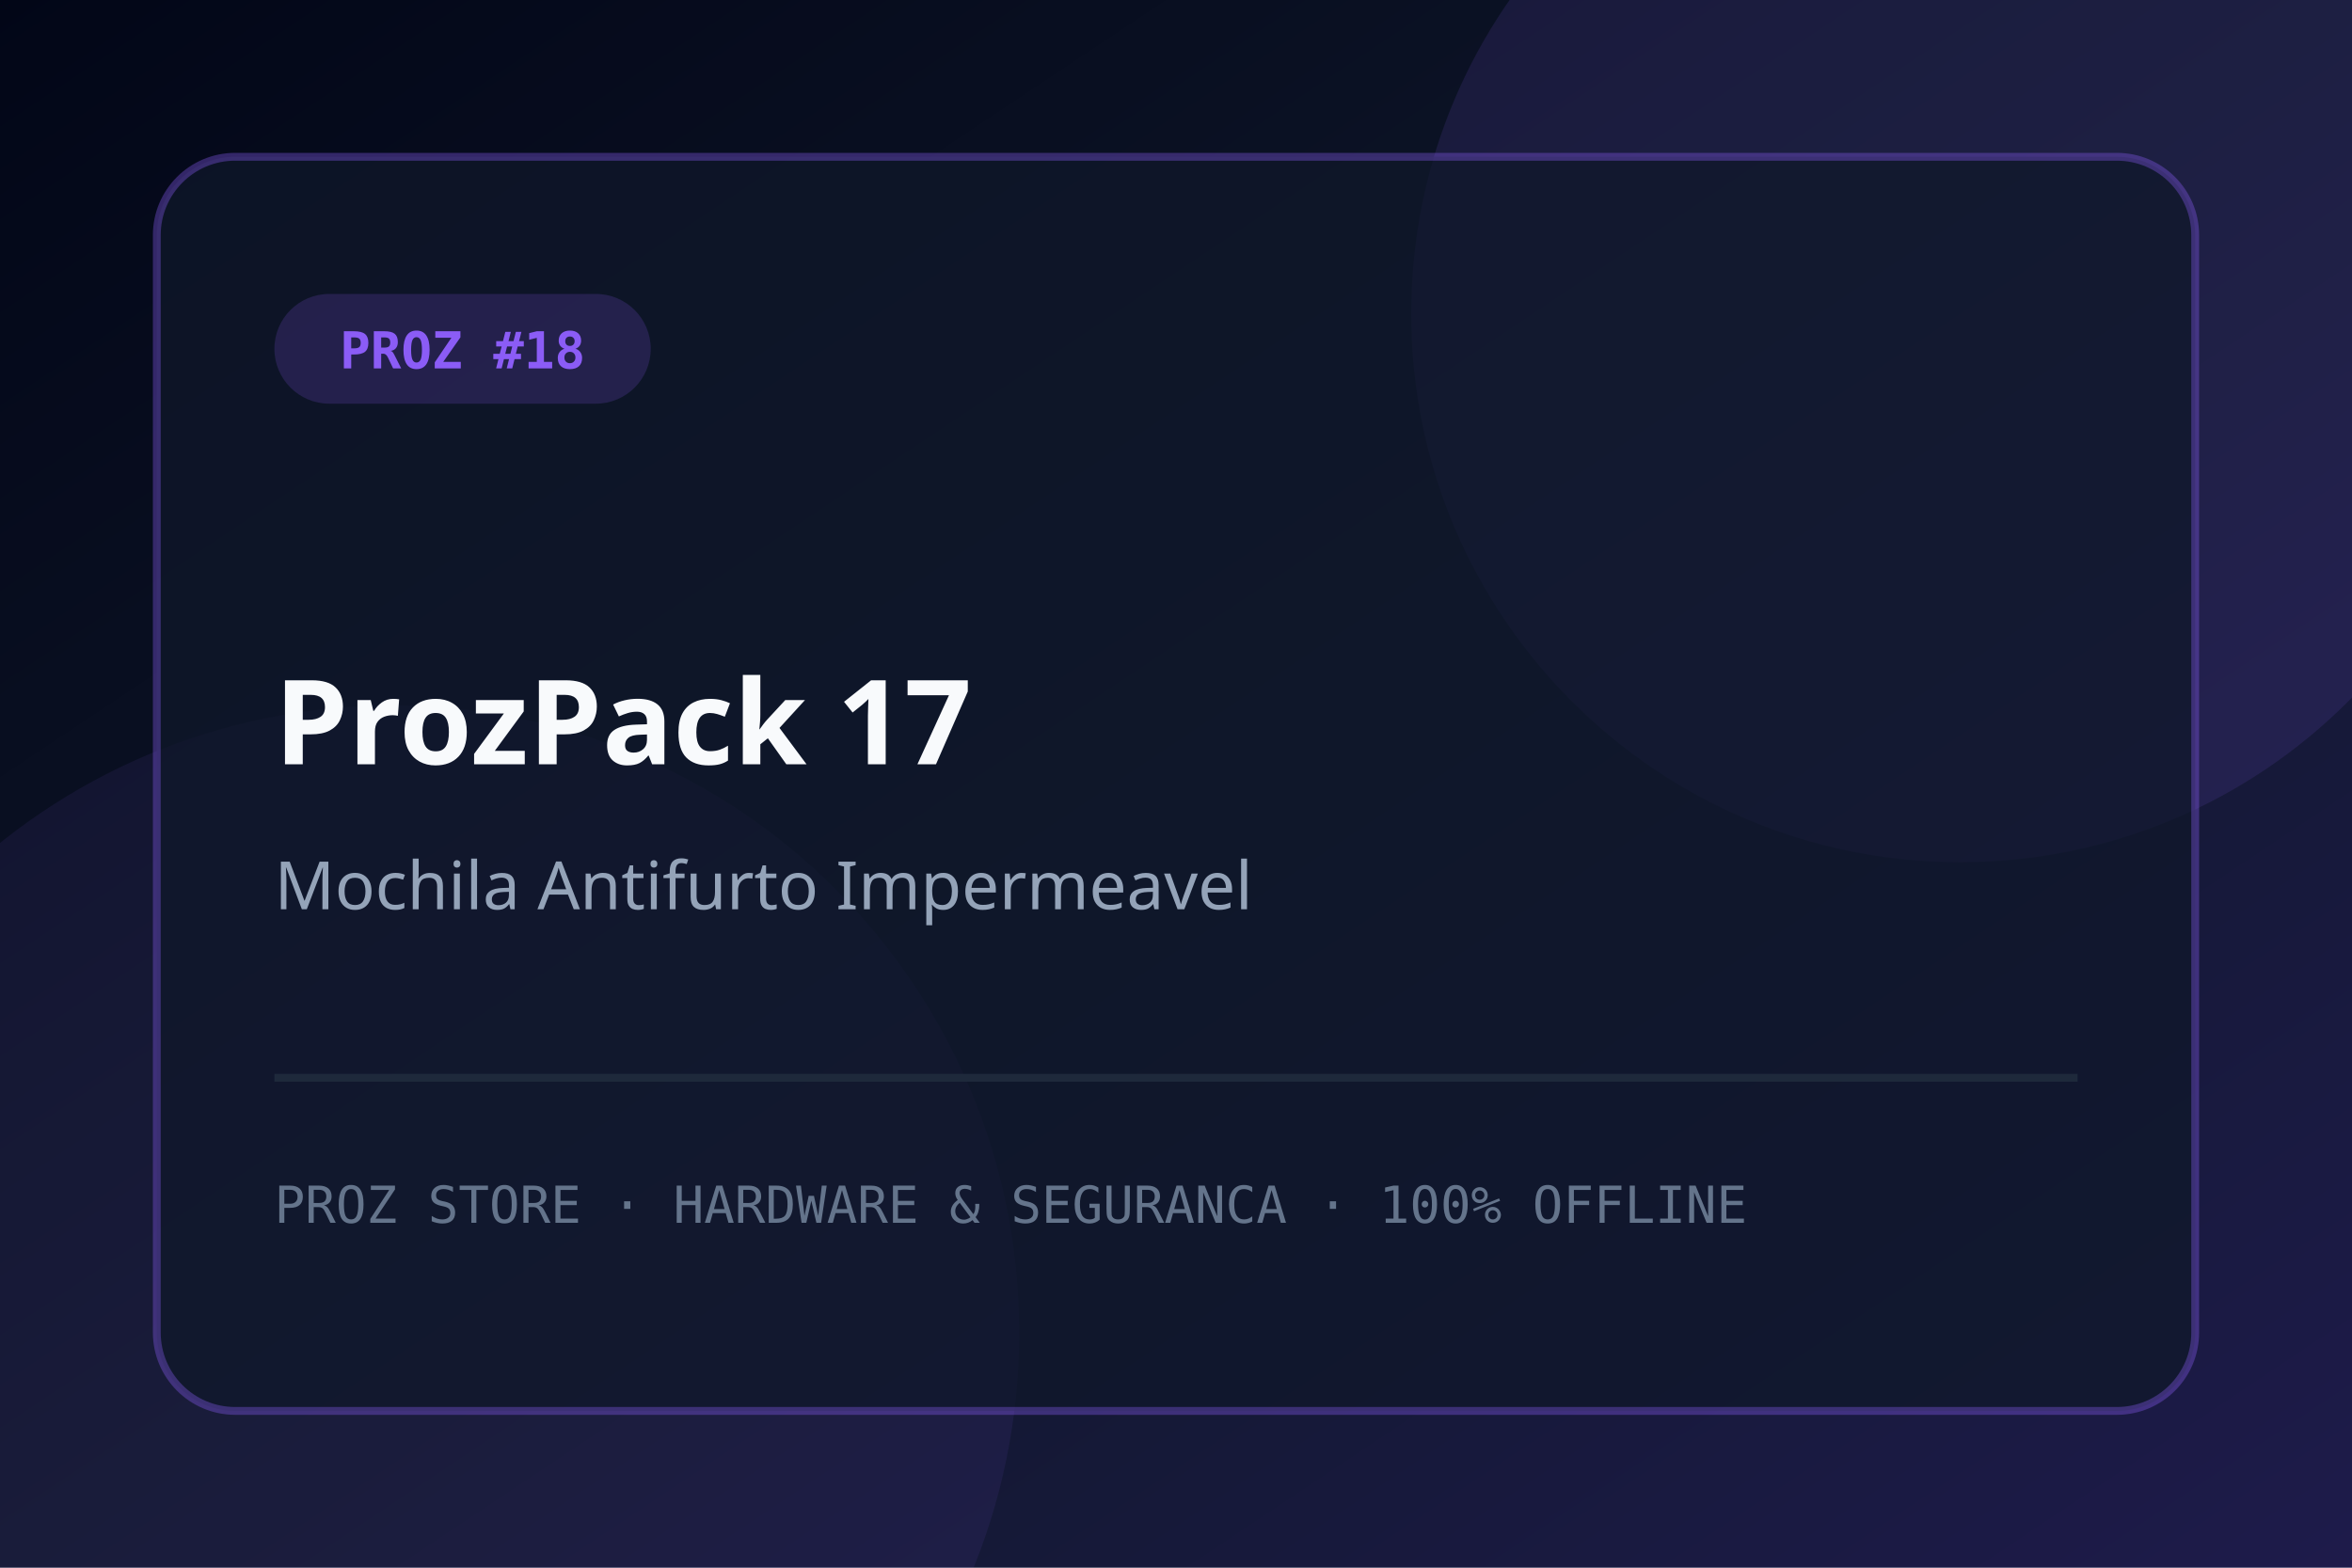
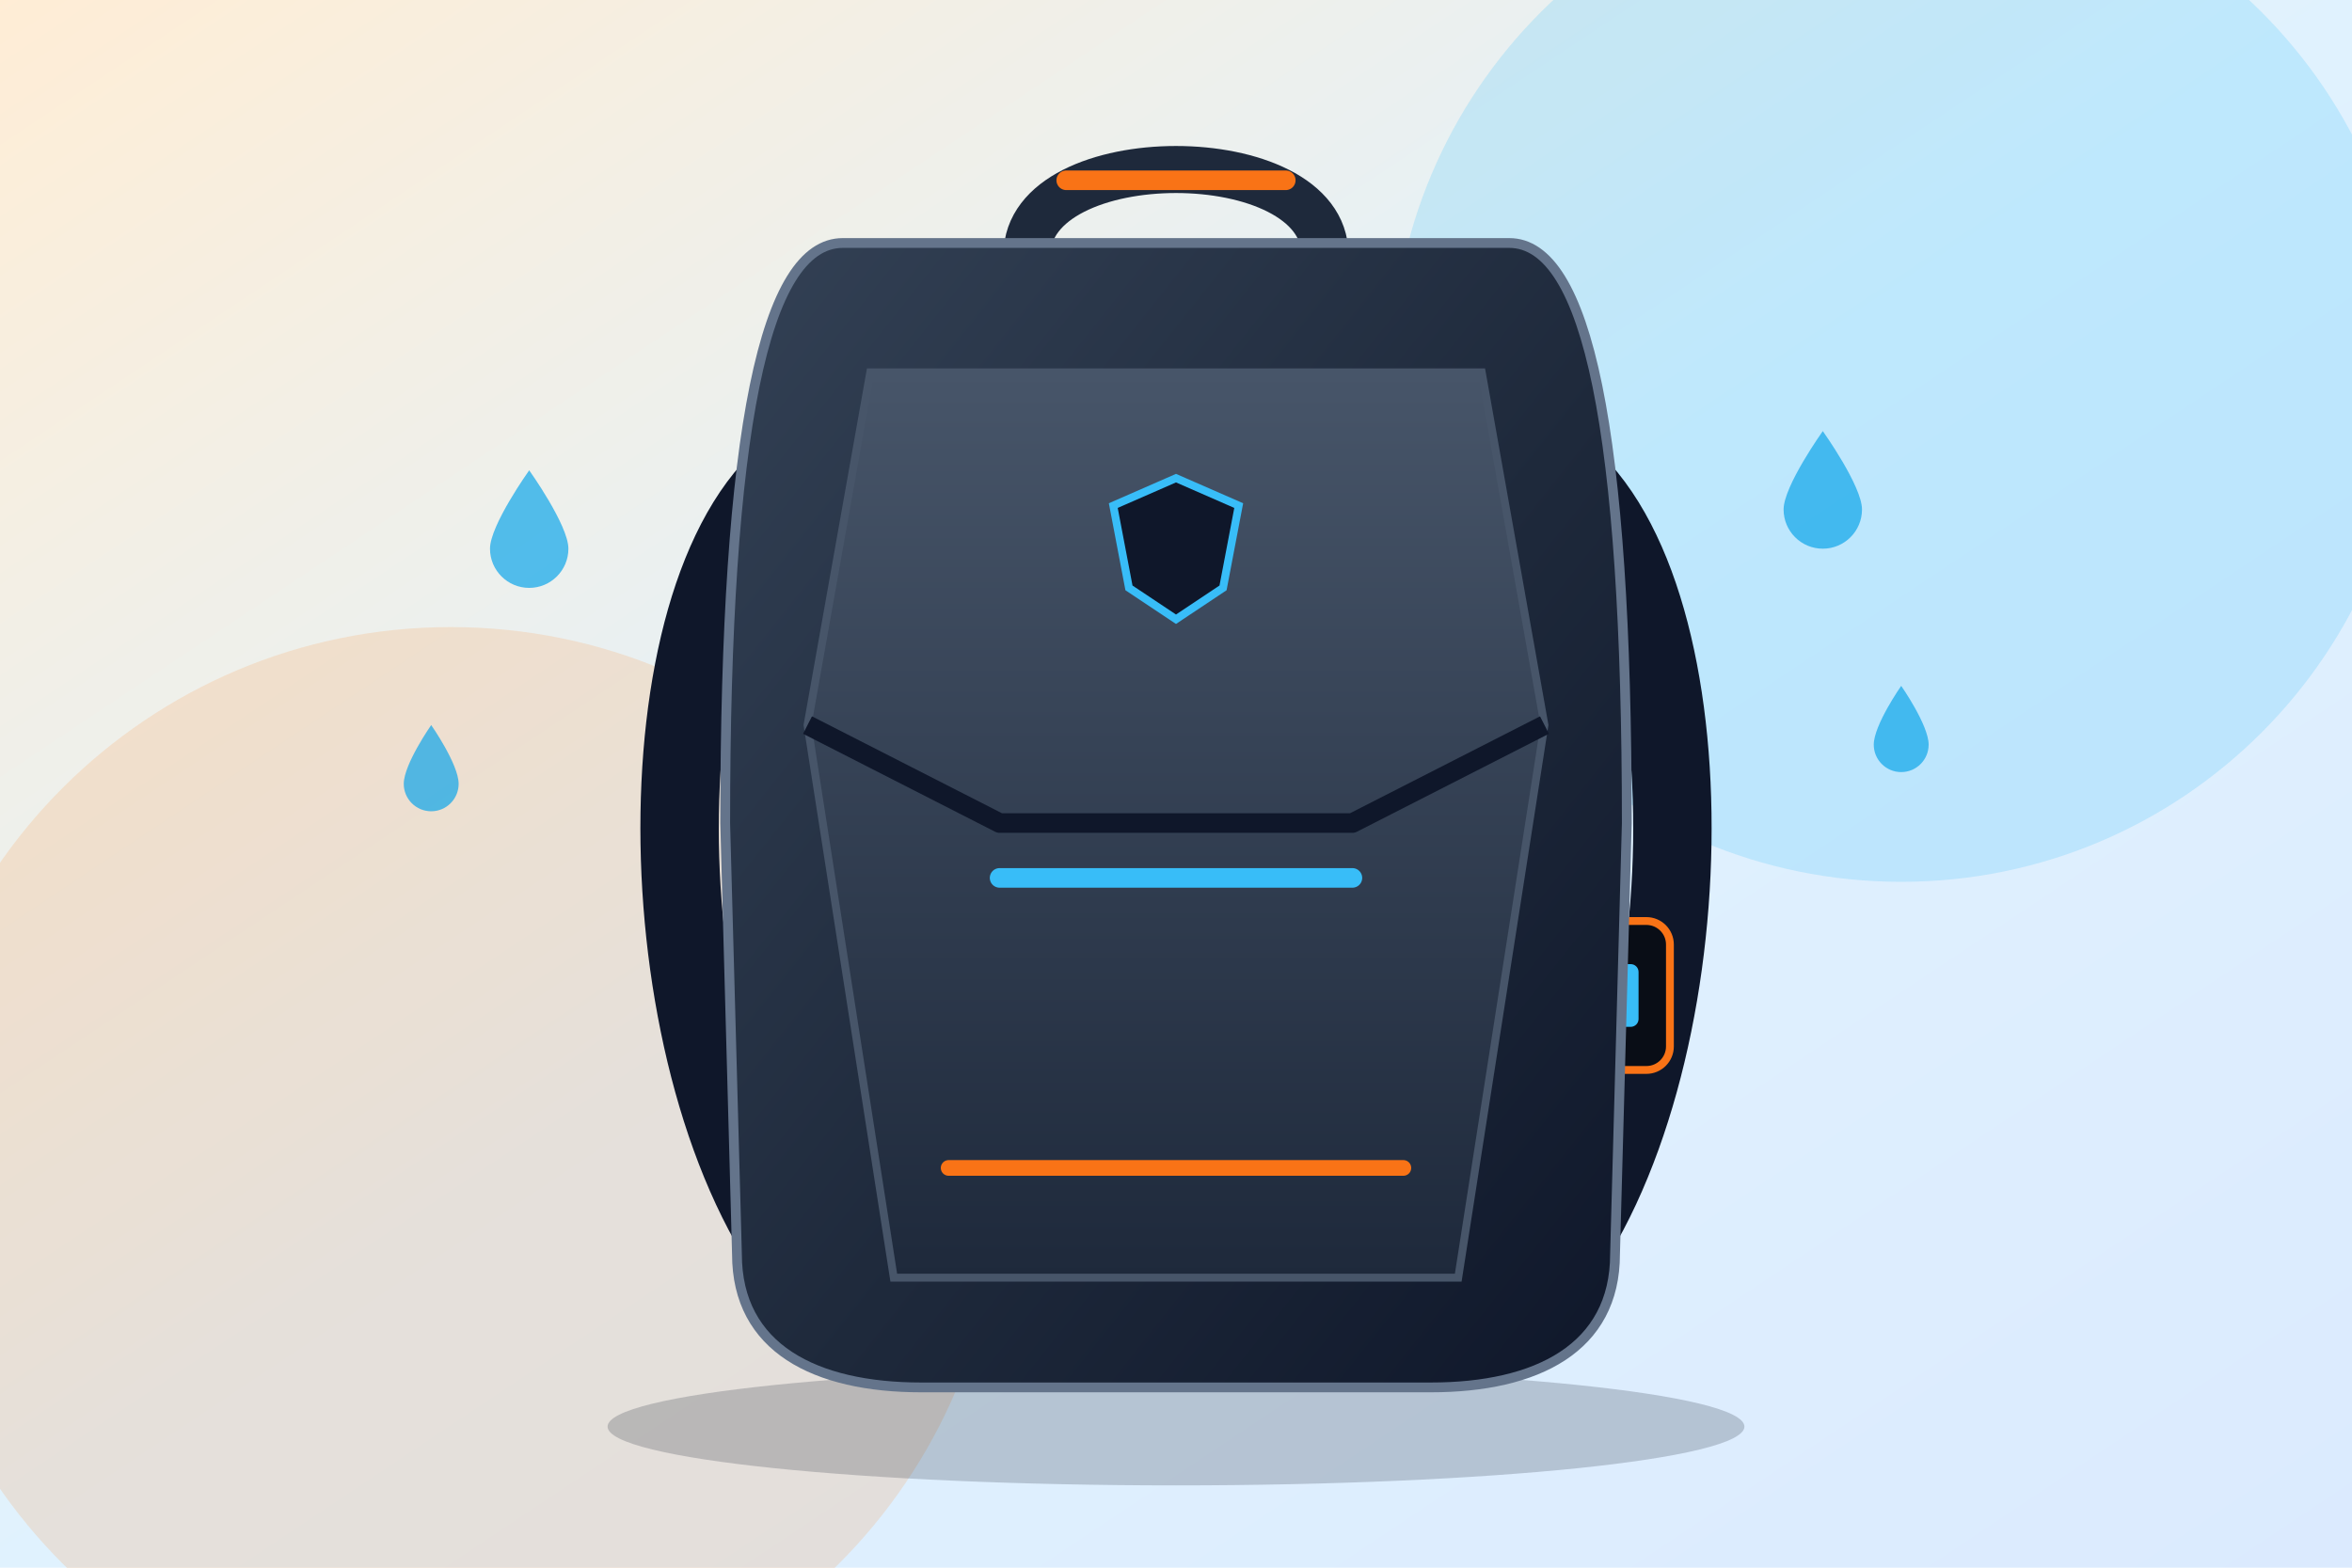
<svg xmlns="http://www.w3.org/2000/svg" viewBox="0 0 600 400" width="600" height="400">
  <defs>
    <linearGradient id="bg" x1="0" y1="0" x2="1" y2="1">
-       <stop offset="0%" stop-color="#020617" />
-       <stop offset="50%" stop-color="#0f172a" />
-       <stop offset="100%" stop-color="#1e1b4b" />
+       <stop offset="0%" stop-color="#ffedd5" />
+       <stop offset="50%" stop-color="#e0f2fe" />
+       <stop offset="100%" stop-color="#dbeafe" />
+     </linearGradient>
+     <linearGradient id="pack" x1="0" y1="0" x2="1" y2="1">
+       <stop offset="0%" stop-color="#334155" />
+       <stop offset="55%" stop-color="#1e293b" />
+       <stop offset="100%" stop-color="#0f172a" />
+     </linearGradient>
+     <linearGradient id="panel" x1="0" y1="0" x2="0" y2="1">
+       <stop offset="0%" stop-color="#475569" />
+       <stop offset="100%" stop-color="#1e293b" />
    </linearGradient>
  </defs>
  <rect width="600" height="400" fill="url(#bg)" />
-   <circle cx="500" cy="80" r="140" fill="#8b5cf6" opacity="0.12" />
-   <circle cx="100" cy="340" r="160" fill="#8b5cf6" opacity="0.08" />
-   <rect x="40" y="40" width="520" height="320" rx="20" fill="#0f172a" fill-opacity="0.75" stroke="#8b5cf6" stroke-opacity="0.35" stroke-width="2" />
-   <rect x="70" y="75" width="96" height="28" rx="14" fill="#8b5cf6" fill-opacity="0.18" />
-   <text x="118" y="94" font-family="monospace" font-size="13" font-weight="bold" fill="#8b5cf6" text-anchor="middle">PROZ #18</text>
-   <text x="70" y="195" font-family="system-ui, sans-serif" font-size="30" font-weight="800" fill="#f8fafc">ProzPack 17</text>
-   <text x="70" y="232" font-family="system-ui, sans-serif" font-size="17" fill="#94a3b8">Mochila Antifurto Impermeavel</text>
-   <line x1="70" y1="275" x2="530" y2="275" stroke="#1e293b" stroke-width="2" />
-   <text x="70" y="312" font-family="monospace" font-size="13" fill="#64748b">PROZ STORE · HARDWARE &amp; SEGURANCA · 100% OFFLINE</text>
+   <circle cx="485" cy="95" r="130" fill="#38bdf8" opacity="0.2" />
+   <circle cx="115" cy="300" r="140" fill="#fb923c" opacity="0.18" />
+   <ellipse cx="300" cy="364" rx="145" ry="15" fill="#0f172a" opacity="0.2" />
+   <g fill="#0ea5e9" opacity="0.7">
+     <path d="M135,120 C135,120 145,134 145,140 A10,10 0 1,1 125,140 C125,134 135,120 135,120 Z" />
+     <path d="M110,185 C110,185 117,195 117,200 A7,7 0 1,1 103,200 C103,195 110,185 110,185 Z" />
+     <path d="M465,110 C465,110 475,124 475,130 A10,10 0 1,1 455,130 C455,124 465,110 465,110 Z" />
+     <path d="M485,175 C485,175 492,185 492,190 A7,7 0 1,1 478,190 C478,185 485,175 485,175 Z" />
+   </g>
+   <path d="M262,65 C262,36 338,36 338,65" fill="none" stroke="#1e293b" stroke-width="12" stroke-linecap="round" />
+   <path d="M272,46 L328,46" stroke="#f97316" stroke-width="5" stroke-linecap="round" />
+   <path d="M210,115 C165,135 162,255 198,315" fill="none" stroke="#0f172a" stroke-width="20" stroke-linecap="round" />
+   <path d="M390,115 C435,135 438,255 402,315" fill="none" stroke="#0f172a" stroke-width="20" stroke-linecap="round" />
+   <rect x="404" y="235" width="22" height="38" rx="6" fill="#090d16" stroke="#f97316" stroke-width="2" />
+   <rect x="412" y="246" width="6" height="16" rx="2" fill="#38bdf8" />
+   <path d="M215,62 L385,62 C405,62 415,110 415,210 L412,320 C412,344 392,354 365,354 L235,354 C208,354 188,344 188,320 L185,210 C185,110 195,62 215,62 Z" fill="url(#pack)" stroke="#64748b" stroke-width="2.5" />
+   <polygon points="222,95 378,95 394,185 372,326 228,326 206,185" fill="url(#panel)" stroke="#475569" stroke-width="2" />
+   <polyline points="206,185 255,210 345,210 394,185" fill="none" stroke="#0f172a" stroke-width="5" stroke-linejoin="round" />
+   <line x1="255" y1="224" x2="345" y2="224" stroke="#38bdf8" stroke-width="5" stroke-linecap="round" />
+   <line x1="242" y1="298" x2="358" y2="298" stroke="#f97316" stroke-width="4" stroke-linecap="round" />
+   <polygon points="300,122 316,129 312,150 300,158 288,150 284,129" fill="#0f172a" stroke="#38bdf8" stroke-width="2" />
</svg>
